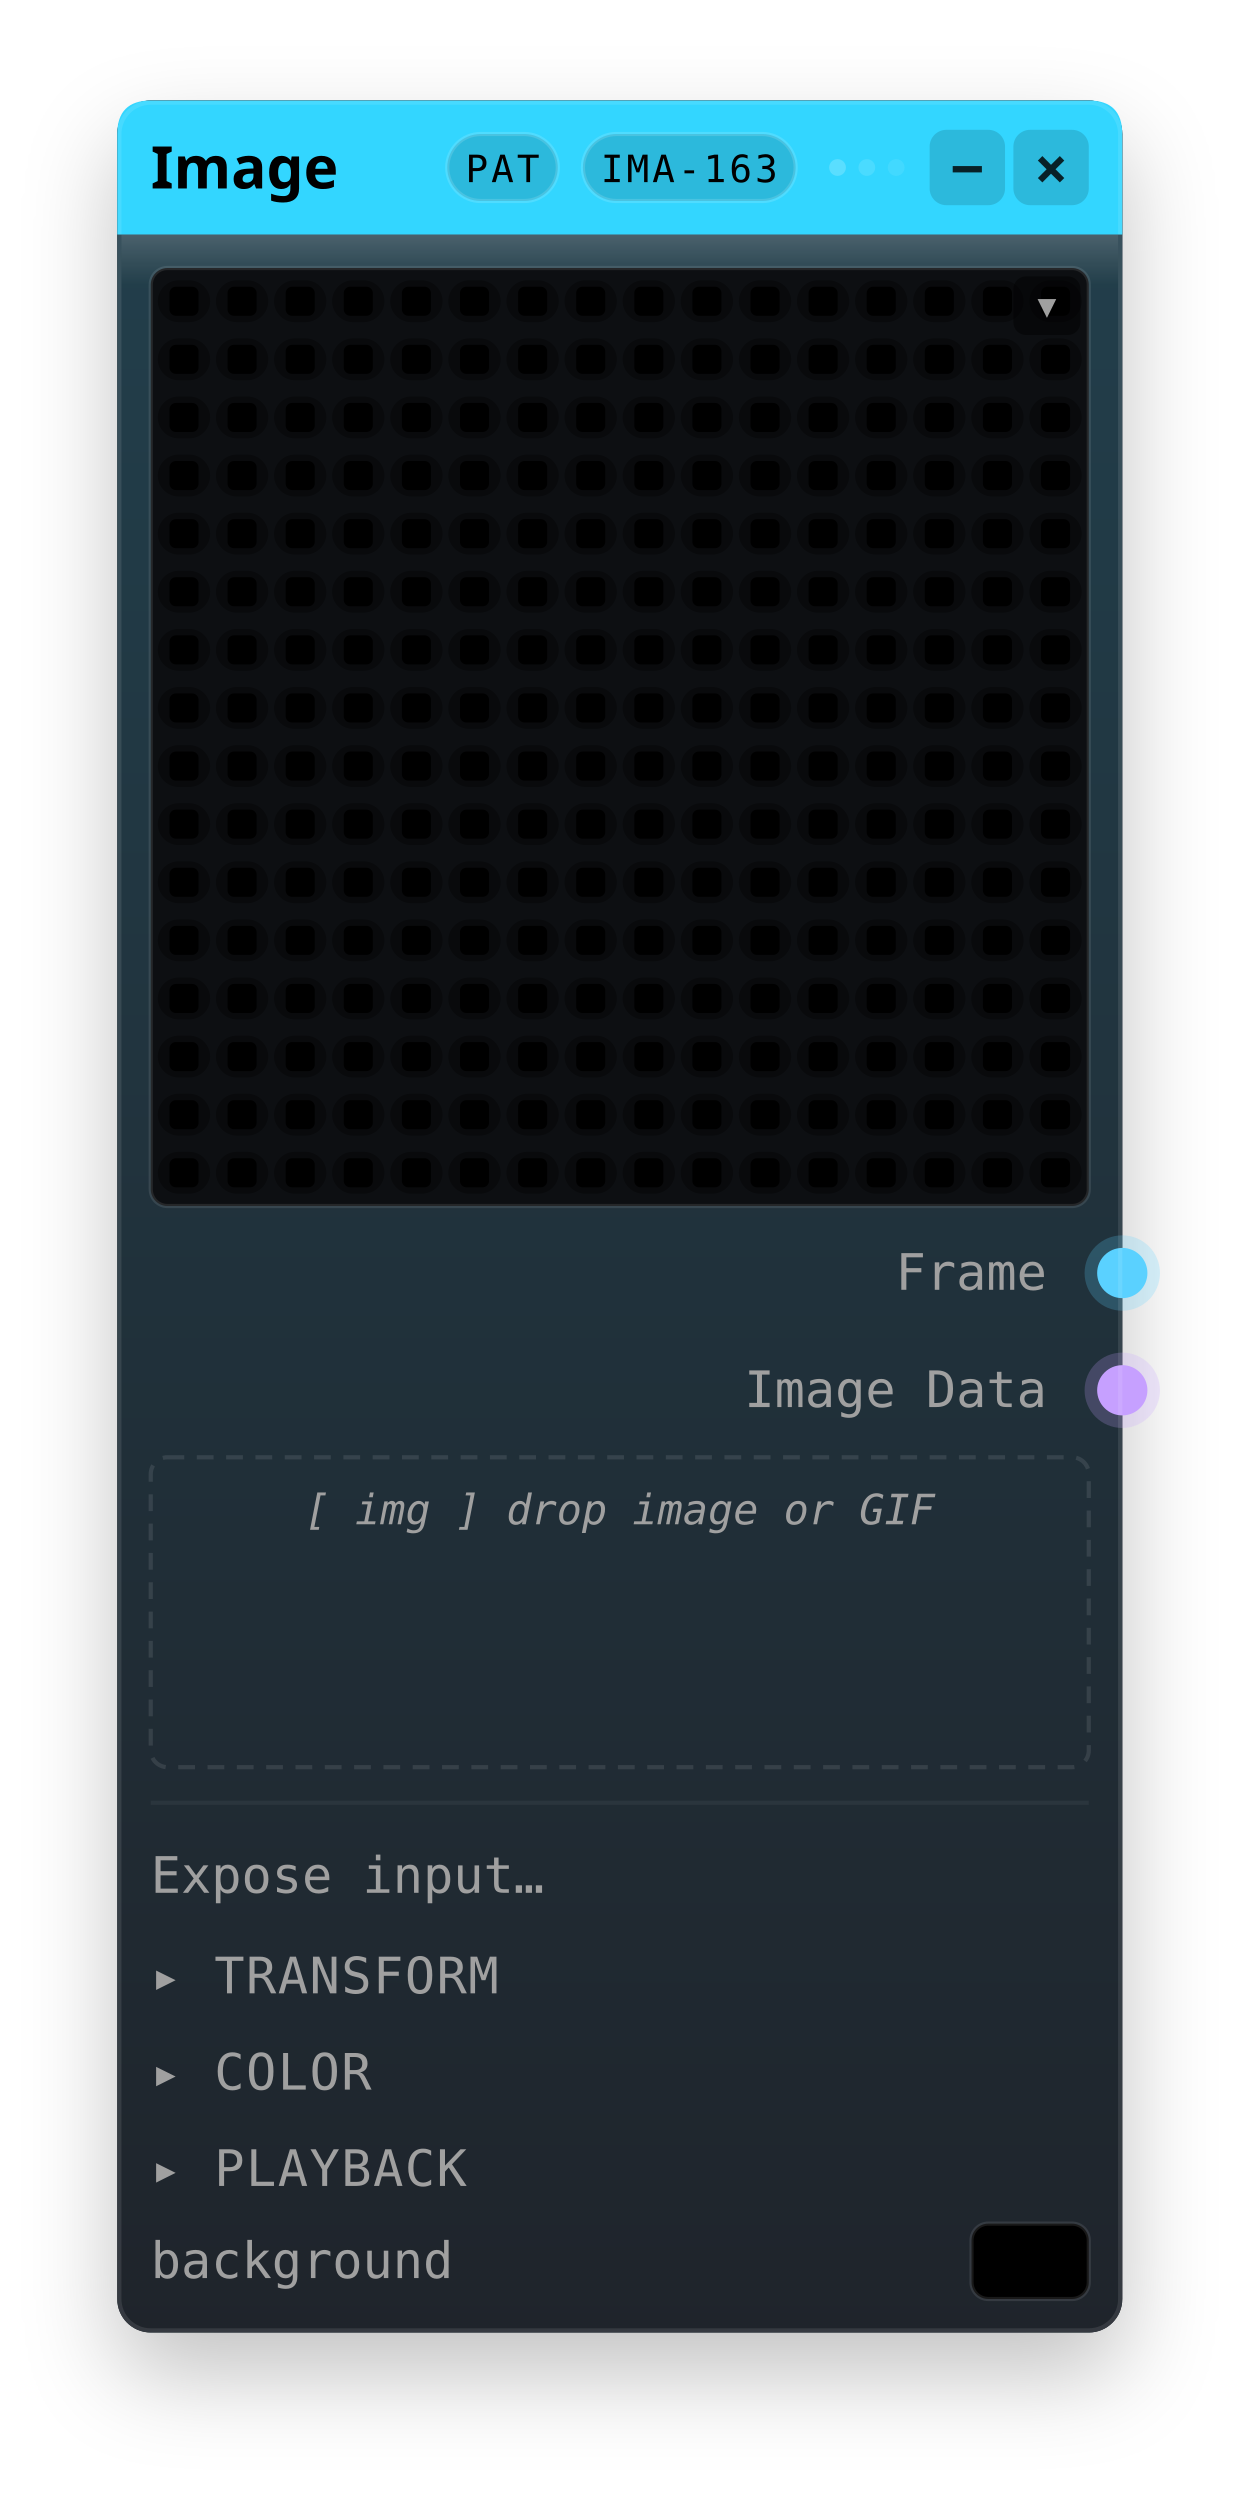
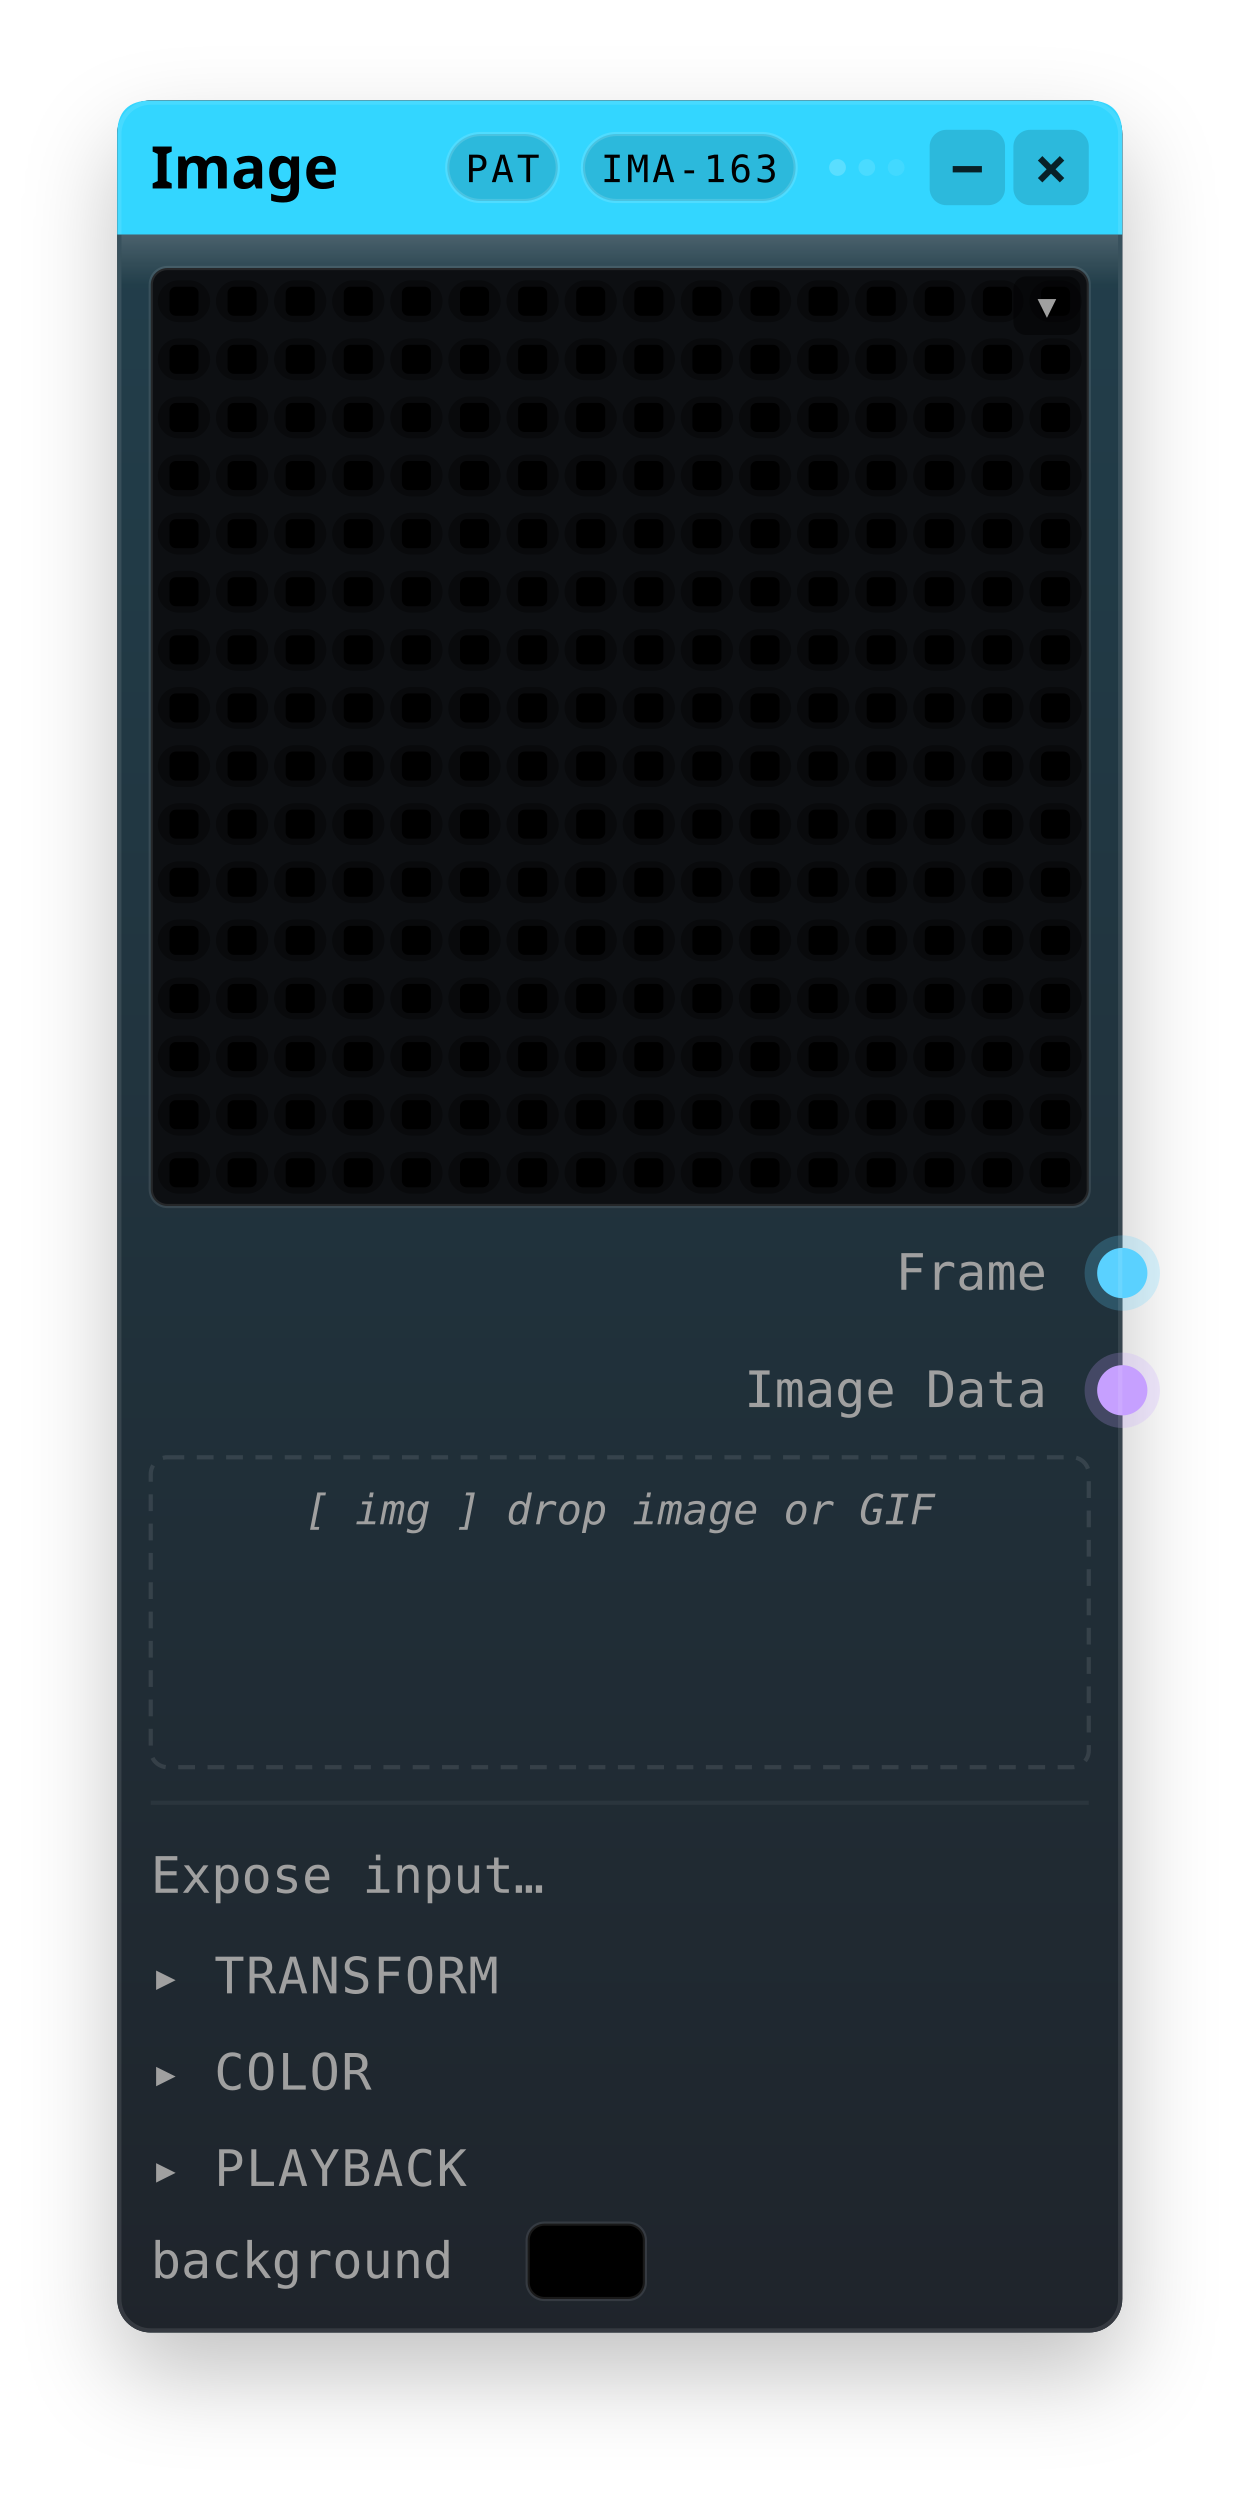
<svg xmlns="http://www.w3.org/2000/svg" viewBox="0 0 296 597" width="296" height="597" role="img" aria-label="Image node">
  <defs>
    <filter id="shadow" x="-20%" y="-20%" width="140%" height="160%">
      <feDropShadow dx="0" dy="10" stdDeviation="11" flood-color="#000" flood-opacity="0.24" />
    </filter>
    <filter id="grey">
      <feColorMatrix type="saturate" values="0" />
    </filter>
    <linearGradient id="headerGlow" x1="0" y1="0" x2="0" y2="1">
      <stop offset="0" stop-color="#fff" stop-opacity="1" />
      <stop offset="1" stop-color="#fff" stop-opacity="0" />
    </linearGradient>
    <g id="lamp-6.94x6.94">
      <rect x="-2.78" y="-1.53" width="12.49" height="9.99" rx="5.00" fill-opacity="0.34" />
      <rect width="6.94" height="6.94" rx="1.53" />
    </g>
  </defs>
  <g transform="translate(28,24)">
    <defs>
      <linearGradient id="tint-pattern" x1="0" y1="0" x2="0" y2="1">
        <stop offset="0" stop-color="#22404d" />
        <stop offset="1" stop-color="#1f242b" />
      </linearGradient>
    </defs>
    <rect x="0" y="0" width="240" height="533" rx="8" fill="#1f242b" filter="url(#shadow)" />
    <rect x="0" y="0" width="240" height="533" rx="8" fill="url(#tint-pattern)" />
    <path d="M0,32 L0,8 Q0,0 8,0 L232,0 Q240,0 240,8 L240,32 Z" fill="#33d6ff" />
    <rect x="1" y="32" width="238" height="12" fill="url(#headerGlow)" opacity="0.18" />
    <text x="8" y="21" font-family="'Audiowide','Trebuchet MS','Arial Black',sans-serif" font-size="14" font-weight="600" fill="#000">Image</text>
    <rect x="78.8" y="8" width="26.4" height="16" rx="8" fill="rgba(0,0,0,0.14)" stroke="rgba(255,255,255,0.14)" />
    <text x="92" y="19.5" text-anchor="middle" font-family="'JetBrains Mono','Cascadia Mono','Consolas',monospace" font-size="9" letter-spacing="0.08em" fill="#000">PAT</text>
    <rect x="111.2" y="8" width="50.8" height="16" rx="8" fill="rgba(0,0,0,0.14)" stroke="rgba(255,255,255,0.14)" />
    <text x="136.6" y="19.5" text-anchor="middle" font-family="'JetBrains Mono','Cascadia Mono','Consolas',monospace" font-size="9" letter-spacing="0.08em" fill="#000">IMA-163</text>
    <circle cx="172" cy="16" r="2" fill="rgba(255,255,255,0.96)" opacity="0.2" />
    <circle cx="179" cy="16" r="2" fill="rgba(255,255,255,0.96)" opacity="0.12" />
    <circle cx="186" cy="16" r="2" fill="rgba(255,255,255,0.96)" opacity="0.08" />
    <rect x="194" y="7" width="18" height="18" rx="4" fill="rgba(0,0,0,0.14)" />
    <text x="203" y="20.5" text-anchor="middle" font-family="'JetBrains Mono','Cascadia Mono','Consolas',monospace" font-size="13" font-weight="700" fill="rgba(0,0,0,0.82)">−</text>
    <rect x="214" y="7" width="18" height="18" rx="4" fill="rgba(0,0,0,0.14)" />
    <text x="223" y="20.5" text-anchor="middle" font-family="'JetBrains Mono','Cascadia Mono','Consolas',monospace" font-size="13" font-weight="700" fill="rgba(0,0,0,0.82)">×</text>
    <rect x="8" y="40" width="224" height="224" rx="4" fill="#0d0f12" stroke="rgba(255,255,255,0.1)" />
    <use href="#lamp-6.94x6.94" x="12.47" y="44.47" fill="rgb(0,0,0)" />
    <use href="#lamp-6.94x6.94" x="26.34" y="44.47" fill="rgb(0,0,0)" />
    <use href="#lamp-6.94x6.94" x="40.22" y="44.47" fill="rgb(0,0,0)" />
    <use href="#lamp-6.94x6.94" x="54.09" y="44.47" fill="rgb(0,0,0)" />
    <use href="#lamp-6.94x6.94" x="67.97" y="44.47" fill="rgb(0,0,0)" />
    <use href="#lamp-6.94x6.94" x="81.84" y="44.47" fill="rgb(0,0,0)" />
    <use href="#lamp-6.94x6.94" x="95.72" y="44.47" fill="rgb(0,0,0)" />
    <use href="#lamp-6.94x6.94" x="109.59" y="44.47" fill="rgb(0,0,0)" />
    <use href="#lamp-6.94x6.94" x="123.47" y="44.47" fill="rgb(0,0,0)" />
    <use href="#lamp-6.94x6.94" x="137.34" y="44.47" fill="rgb(0,0,0)" />
    <use href="#lamp-6.94x6.94" x="151.22" y="44.47" fill="rgb(0,0,0)" />
    <use href="#lamp-6.94x6.94" x="165.09" y="44.47" fill="rgb(0,0,0)" />
    <use href="#lamp-6.94x6.94" x="178.97" y="44.47" fill="rgb(0,0,0)" />
    <use href="#lamp-6.94x6.94" x="192.84" y="44.47" fill="rgb(0,0,0)" />
    <use href="#lamp-6.94x6.94" x="206.72" y="44.47" fill="rgb(0,0,0)" />
    <use href="#lamp-6.94x6.94" x="220.59" y="44.47" fill="rgb(0,0,0)" />
    <use href="#lamp-6.94x6.94" x="12.47" y="58.34" fill="rgb(0,0,0)" />
    <use href="#lamp-6.94x6.94" x="26.34" y="58.34" fill="rgb(0,0,0)" />
    <use href="#lamp-6.94x6.94" x="40.22" y="58.34" fill="rgb(0,0,0)" />
    <use href="#lamp-6.94x6.94" x="54.09" y="58.34" fill="rgb(0,0,0)" />
    <use href="#lamp-6.94x6.94" x="67.97" y="58.34" fill="rgb(0,0,0)" />
    <use href="#lamp-6.94x6.94" x="81.84" y="58.34" fill="rgb(0,0,0)" />
    <use href="#lamp-6.94x6.94" x="95.72" y="58.34" fill="rgb(0,0,0)" />
    <use href="#lamp-6.94x6.94" x="109.59" y="58.34" fill="rgb(0,0,0)" />
    <use href="#lamp-6.94x6.94" x="123.47" y="58.34" fill="rgb(0,0,0)" />
    <use href="#lamp-6.94x6.94" x="137.34" y="58.34" fill="rgb(0,0,0)" />
    <use href="#lamp-6.94x6.94" x="151.22" y="58.34" fill="rgb(0,0,0)" />
    <use href="#lamp-6.94x6.94" x="165.09" y="58.34" fill="rgb(0,0,0)" />
    <use href="#lamp-6.94x6.94" x="178.97" y="58.34" fill="rgb(0,0,0)" />
    <use href="#lamp-6.94x6.94" x="192.84" y="58.34" fill="rgb(0,0,0)" />
    <use href="#lamp-6.94x6.94" x="206.72" y="58.34" fill="rgb(0,0,0)" />
    <use href="#lamp-6.94x6.94" x="220.59" y="58.34" fill="rgb(0,0,0)" />
    <use href="#lamp-6.94x6.94" x="12.47" y="72.22" fill="rgb(0,0,0)" />
    <use href="#lamp-6.94x6.94" x="26.34" y="72.22" fill="rgb(0,0,0)" />
    <use href="#lamp-6.94x6.94" x="40.22" y="72.22" fill="rgb(0,0,0)" />
    <use href="#lamp-6.94x6.94" x="54.09" y="72.22" fill="rgb(0,0,0)" />
    <use href="#lamp-6.94x6.94" x="67.97" y="72.22" fill="rgb(0,0,0)" />
    <use href="#lamp-6.94x6.94" x="81.84" y="72.22" fill="rgb(0,0,0)" />
    <use href="#lamp-6.94x6.94" x="95.72" y="72.22" fill="rgb(0,0,0)" />
    <use href="#lamp-6.94x6.94" x="109.59" y="72.22" fill="rgb(0,0,0)" />
    <use href="#lamp-6.94x6.94" x="123.47" y="72.22" fill="rgb(0,0,0)" />
    <use href="#lamp-6.94x6.94" x="137.34" y="72.22" fill="rgb(0,0,0)" />
    <use href="#lamp-6.94x6.94" x="151.22" y="72.22" fill="rgb(0,0,0)" />
    <use href="#lamp-6.94x6.94" x="165.09" y="72.22" fill="rgb(0,0,0)" />
    <use href="#lamp-6.94x6.94" x="178.97" y="72.22" fill="rgb(0,0,0)" />
    <use href="#lamp-6.94x6.94" x="192.84" y="72.22" fill="rgb(0,0,0)" />
    <use href="#lamp-6.94x6.94" x="206.72" y="72.22" fill="rgb(0,0,0)" />
    <use href="#lamp-6.94x6.94" x="220.59" y="72.22" fill="rgb(0,0,0)" />
    <use href="#lamp-6.94x6.94" x="12.47" y="86.09" fill="rgb(0,0,0)" />
    <use href="#lamp-6.94x6.94" x="26.34" y="86.09" fill="rgb(0,0,0)" />
    <use href="#lamp-6.94x6.94" x="40.22" y="86.09" fill="rgb(0,0,0)" />
    <use href="#lamp-6.94x6.94" x="54.09" y="86.09" fill="rgb(0,0,0)" />
    <use href="#lamp-6.94x6.94" x="67.97" y="86.09" fill="rgb(0,0,0)" />
    <use href="#lamp-6.94x6.94" x="81.84" y="86.09" fill="rgb(0,0,0)" />
    <use href="#lamp-6.94x6.94" x="95.72" y="86.09" fill="rgb(0,0,0)" />
    <use href="#lamp-6.94x6.94" x="109.59" y="86.09" fill="rgb(0,0,0)" />
    <use href="#lamp-6.94x6.94" x="123.47" y="86.09" fill="rgb(0,0,0)" />
    <use href="#lamp-6.94x6.94" x="137.34" y="86.09" fill="rgb(0,0,0)" />
    <use href="#lamp-6.94x6.94" x="151.22" y="86.09" fill="rgb(0,0,0)" />
    <use href="#lamp-6.94x6.94" x="165.09" y="86.09" fill="rgb(0,0,0)" />
    <use href="#lamp-6.94x6.94" x="178.97" y="86.09" fill="rgb(0,0,0)" />
    <use href="#lamp-6.94x6.94" x="192.84" y="86.09" fill="rgb(0,0,0)" />
    <use href="#lamp-6.94x6.94" x="206.72" y="86.09" fill="rgb(0,0,0)" />
    <use href="#lamp-6.94x6.94" x="220.59" y="86.09" fill="rgb(0,0,0)" />
    <use href="#lamp-6.94x6.94" x="12.47" y="99.97" fill="rgb(0,0,0)" />
    <use href="#lamp-6.94x6.94" x="26.34" y="99.97" fill="rgb(0,0,0)" />
    <use href="#lamp-6.94x6.94" x="40.22" y="99.97" fill="rgb(0,0,0)" />
    <use href="#lamp-6.94x6.94" x="54.09" y="99.97" fill="rgb(0,0,0)" />
    <use href="#lamp-6.94x6.94" x="67.97" y="99.97" fill="rgb(0,0,0)" />
    <use href="#lamp-6.94x6.94" x="81.84" y="99.97" fill="rgb(0,0,0)" />
    <use href="#lamp-6.94x6.94" x="95.72" y="99.97" fill="rgb(0,0,0)" />
    <use href="#lamp-6.94x6.94" x="109.59" y="99.97" fill="rgb(0,0,0)" />
    <use href="#lamp-6.94x6.94" x="123.47" y="99.97" fill="rgb(0,0,0)" />
    <use href="#lamp-6.94x6.94" x="137.34" y="99.97" fill="rgb(0,0,0)" />
    <use href="#lamp-6.94x6.94" x="151.22" y="99.97" fill="rgb(0,0,0)" />
    <use href="#lamp-6.94x6.94" x="165.09" y="99.97" fill="rgb(0,0,0)" />
    <use href="#lamp-6.94x6.94" x="178.97" y="99.97" fill="rgb(0,0,0)" />
    <use href="#lamp-6.94x6.94" x="192.84" y="99.97" fill="rgb(0,0,0)" />
    <use href="#lamp-6.94x6.94" x="206.72" y="99.97" fill="rgb(0,0,0)" />
    <use href="#lamp-6.94x6.94" x="220.59" y="99.97" fill="rgb(0,0,0)" />
    <use href="#lamp-6.94x6.94" x="12.47" y="113.84" fill="rgb(0,0,0)" />
    <use href="#lamp-6.94x6.94" x="26.34" y="113.84" fill="rgb(0,0,0)" />
    <use href="#lamp-6.94x6.94" x="40.22" y="113.84" fill="rgb(0,0,0)" />
    <use href="#lamp-6.94x6.94" x="54.09" y="113.84" fill="rgb(0,0,0)" />
    <use href="#lamp-6.94x6.94" x="67.97" y="113.84" fill="rgb(0,0,0)" />
    <use href="#lamp-6.94x6.94" x="81.84" y="113.84" fill="rgb(0,0,0)" />
    <use href="#lamp-6.94x6.94" x="95.72" y="113.84" fill="rgb(0,0,0)" />
    <use href="#lamp-6.94x6.94" x="109.59" y="113.84" fill="rgb(0,0,0)" />
    <use href="#lamp-6.94x6.94" x="123.47" y="113.84" fill="rgb(0,0,0)" />
    <use href="#lamp-6.94x6.94" x="137.34" y="113.84" fill="rgb(0,0,0)" />
    <use href="#lamp-6.94x6.94" x="151.22" y="113.84" fill="rgb(0,0,0)" />
    <use href="#lamp-6.94x6.94" x="165.09" y="113.84" fill="rgb(0,0,0)" />
    <use href="#lamp-6.94x6.94" x="178.97" y="113.84" fill="rgb(0,0,0)" />
    <use href="#lamp-6.94x6.94" x="192.84" y="113.84" fill="rgb(0,0,0)" />
    <use href="#lamp-6.94x6.94" x="206.72" y="113.84" fill="rgb(0,0,0)" />
    <use href="#lamp-6.94x6.94" x="220.59" y="113.84" fill="rgb(0,0,0)" />
    <use href="#lamp-6.94x6.94" x="12.47" y="127.72" fill="rgb(0,0,0)" />
    <use href="#lamp-6.94x6.94" x="26.34" y="127.72" fill="rgb(0,0,0)" />
    <use href="#lamp-6.94x6.94" x="40.22" y="127.72" fill="rgb(0,0,0)" />
    <use href="#lamp-6.94x6.94" x="54.09" y="127.72" fill="rgb(0,0,0)" />
    <use href="#lamp-6.94x6.94" x="67.97" y="127.72" fill="rgb(0,0,0)" />
    <use href="#lamp-6.94x6.94" x="81.84" y="127.72" fill="rgb(0,0,0)" />
    <use href="#lamp-6.94x6.94" x="95.72" y="127.72" fill="rgb(0,0,0)" />
    <use href="#lamp-6.94x6.94" x="109.59" y="127.72" fill="rgb(0,0,0)" />
    <use href="#lamp-6.94x6.94" x="123.47" y="127.72" fill="rgb(0,0,0)" />
    <use href="#lamp-6.94x6.94" x="137.34" y="127.72" fill="rgb(0,0,0)" />
    <use href="#lamp-6.94x6.94" x="151.22" y="127.72" fill="rgb(0,0,0)" />
    <use href="#lamp-6.94x6.94" x="165.09" y="127.72" fill="rgb(0,0,0)" />
    <use href="#lamp-6.94x6.94" x="178.97" y="127.72" fill="rgb(0,0,0)" />
    <use href="#lamp-6.94x6.94" x="192.84" y="127.72" fill="rgb(0,0,0)" />
    <use href="#lamp-6.94x6.94" x="206.72" y="127.72" fill="rgb(0,0,0)" />
    <use href="#lamp-6.94x6.94" x="220.59" y="127.72" fill="rgb(0,0,0)" />
    <use href="#lamp-6.94x6.94" x="12.47" y="141.59" fill="rgb(0,0,0)" />
    <use href="#lamp-6.94x6.94" x="26.34" y="141.59" fill="rgb(0,0,0)" />
    <use href="#lamp-6.94x6.94" x="40.22" y="141.59" fill="rgb(0,0,0)" />
    <use href="#lamp-6.94x6.94" x="54.09" y="141.59" fill="rgb(0,0,0)" />
    <use href="#lamp-6.94x6.94" x="67.97" y="141.59" fill="rgb(0,0,0)" />
    <use href="#lamp-6.94x6.94" x="81.84" y="141.59" fill="rgb(0,0,0)" />
    <use href="#lamp-6.94x6.94" x="95.72" y="141.59" fill="rgb(0,0,0)" />
    <use href="#lamp-6.94x6.94" x="109.59" y="141.59" fill="rgb(0,0,0)" />
    <use href="#lamp-6.94x6.94" x="123.47" y="141.59" fill="rgb(0,0,0)" />
    <use href="#lamp-6.94x6.94" x="137.34" y="141.59" fill="rgb(0,0,0)" />
    <use href="#lamp-6.94x6.94" x="151.22" y="141.59" fill="rgb(0,0,0)" />
    <use href="#lamp-6.94x6.94" x="165.09" y="141.59" fill="rgb(0,0,0)" />
    <use href="#lamp-6.94x6.94" x="178.97" y="141.59" fill="rgb(0,0,0)" />
    <use href="#lamp-6.94x6.94" x="192.84" y="141.59" fill="rgb(0,0,0)" />
    <use href="#lamp-6.94x6.94" x="206.72" y="141.59" fill="rgb(0,0,0)" />
    <use href="#lamp-6.94x6.94" x="220.59" y="141.59" fill="rgb(0,0,0)" />
    <use href="#lamp-6.94x6.94" x="12.47" y="155.47" fill="rgb(0,0,0)" />
    <use href="#lamp-6.94x6.94" x="26.34" y="155.47" fill="rgb(0,0,0)" />
    <use href="#lamp-6.94x6.94" x="40.22" y="155.47" fill="rgb(0,0,0)" />
    <use href="#lamp-6.94x6.94" x="54.09" y="155.47" fill="rgb(0,0,0)" />
    <use href="#lamp-6.94x6.94" x="67.97" y="155.47" fill="rgb(0,0,0)" />
    <use href="#lamp-6.94x6.94" x="81.84" y="155.47" fill="rgb(0,0,0)" />
    <use href="#lamp-6.94x6.94" x="95.72" y="155.47" fill="rgb(0,0,0)" />
    <use href="#lamp-6.94x6.94" x="109.59" y="155.47" fill="rgb(0,0,0)" />
    <use href="#lamp-6.94x6.94" x="123.47" y="155.47" fill="rgb(0,0,0)" />
    <use href="#lamp-6.94x6.94" x="137.34" y="155.47" fill="rgb(0,0,0)" />
    <use href="#lamp-6.94x6.94" x="151.22" y="155.47" fill="rgb(0,0,0)" />
    <use href="#lamp-6.94x6.94" x="165.09" y="155.47" fill="rgb(0,0,0)" />
    <use href="#lamp-6.94x6.94" x="178.97" y="155.47" fill="rgb(0,0,0)" />
    <use href="#lamp-6.94x6.94" x="192.84" y="155.47" fill="rgb(0,0,0)" />
    <use href="#lamp-6.94x6.94" x="206.72" y="155.47" fill="rgb(0,0,0)" />
    <use href="#lamp-6.94x6.94" x="220.59" y="155.47" fill="rgb(0,0,0)" />
    <use href="#lamp-6.94x6.94" x="12.47" y="169.34" fill="rgb(0,0,0)" />
    <use href="#lamp-6.94x6.94" x="26.34" y="169.34" fill="rgb(0,0,0)" />
    <use href="#lamp-6.94x6.94" x="40.22" y="169.34" fill="rgb(0,0,0)" />
    <use href="#lamp-6.94x6.94" x="54.09" y="169.34" fill="rgb(0,0,0)" />
    <use href="#lamp-6.94x6.94" x="67.97" y="169.34" fill="rgb(0,0,0)" />
    <use href="#lamp-6.94x6.94" x="81.84" y="169.34" fill="rgb(0,0,0)" />
    <use href="#lamp-6.94x6.94" x="95.72" y="169.34" fill="rgb(0,0,0)" />
    <use href="#lamp-6.94x6.94" x="109.59" y="169.34" fill="rgb(0,0,0)" />
    <use href="#lamp-6.94x6.94" x="123.47" y="169.34" fill="rgb(0,0,0)" />
    <use href="#lamp-6.94x6.94" x="137.34" y="169.34" fill="rgb(0,0,0)" />
    <use href="#lamp-6.94x6.94" x="151.22" y="169.34" fill="rgb(0,0,0)" />
    <use href="#lamp-6.94x6.94" x="165.09" y="169.34" fill="rgb(0,0,0)" />
    <use href="#lamp-6.94x6.94" x="178.97" y="169.34" fill="rgb(0,0,0)" />
    <use href="#lamp-6.94x6.94" x="192.84" y="169.34" fill="rgb(0,0,0)" />
    <use href="#lamp-6.94x6.94" x="206.72" y="169.34" fill="rgb(0,0,0)" />
    <use href="#lamp-6.94x6.94" x="220.59" y="169.34" fill="rgb(0,0,0)" />
    <use href="#lamp-6.94x6.94" x="12.47" y="183.22" fill="rgb(0,0,0)" />
    <use href="#lamp-6.94x6.94" x="26.34" y="183.22" fill="rgb(0,0,0)" />
    <use href="#lamp-6.94x6.94" x="40.22" y="183.22" fill="rgb(0,0,0)" />
    <use href="#lamp-6.94x6.94" x="54.09" y="183.22" fill="rgb(0,0,0)" />
    <use href="#lamp-6.94x6.94" x="67.97" y="183.22" fill="rgb(0,0,0)" />
    <use href="#lamp-6.94x6.94" x="81.84" y="183.22" fill="rgb(0,0,0)" />
    <use href="#lamp-6.94x6.94" x="95.72" y="183.22" fill="rgb(0,0,0)" />
    <use href="#lamp-6.94x6.94" x="109.59" y="183.22" fill="rgb(0,0,0)" />
    <use href="#lamp-6.94x6.94" x="123.47" y="183.22" fill="rgb(0,0,0)" />
    <use href="#lamp-6.94x6.94" x="137.34" y="183.22" fill="rgb(0,0,0)" />
    <use href="#lamp-6.94x6.94" x="151.22" y="183.22" fill="rgb(0,0,0)" />
    <use href="#lamp-6.94x6.94" x="165.09" y="183.22" fill="rgb(0,0,0)" />
    <use href="#lamp-6.94x6.94" x="178.97" y="183.22" fill="rgb(0,0,0)" />
    <use href="#lamp-6.94x6.94" x="192.84" y="183.22" fill="rgb(0,0,0)" />
    <use href="#lamp-6.94x6.94" x="206.72" y="183.22" fill="rgb(0,0,0)" />
    <use href="#lamp-6.94x6.94" x="220.59" y="183.22" fill="rgb(0,0,0)" />
    <use href="#lamp-6.94x6.94" x="12.47" y="197.09" fill="rgb(0,0,0)" />
    <use href="#lamp-6.94x6.94" x="26.34" y="197.09" fill="rgb(0,0,0)" />
    <use href="#lamp-6.94x6.94" x="40.22" y="197.09" fill="rgb(0,0,0)" />
    <use href="#lamp-6.94x6.94" x="54.09" y="197.09" fill="rgb(0,0,0)" />
    <use href="#lamp-6.94x6.94" x="67.97" y="197.09" fill="rgb(0,0,0)" />
    <use href="#lamp-6.94x6.94" x="81.84" y="197.09" fill="rgb(0,0,0)" />
    <use href="#lamp-6.94x6.94" x="95.72" y="197.09" fill="rgb(0,0,0)" />
    <use href="#lamp-6.94x6.94" x="109.59" y="197.09" fill="rgb(0,0,0)" />
    <use href="#lamp-6.94x6.94" x="123.47" y="197.09" fill="rgb(0,0,0)" />
    <use href="#lamp-6.94x6.94" x="137.34" y="197.09" fill="rgb(0,0,0)" />
    <use href="#lamp-6.94x6.94" x="151.22" y="197.09" fill="rgb(0,0,0)" />
    <use href="#lamp-6.94x6.94" x="165.09" y="197.09" fill="rgb(0,0,0)" />
    <use href="#lamp-6.94x6.94" x="178.97" y="197.09" fill="rgb(0,0,0)" />
    <use href="#lamp-6.94x6.94" x="192.84" y="197.09" fill="rgb(0,0,0)" />
    <use href="#lamp-6.94x6.94" x="206.72" y="197.09" fill="rgb(0,0,0)" />
    <use href="#lamp-6.94x6.94" x="220.59" y="197.09" fill="rgb(0,0,0)" />
    <use href="#lamp-6.94x6.94" x="12.47" y="210.97" fill="rgb(0,0,0)" />
    <use href="#lamp-6.94x6.94" x="26.34" y="210.97" fill="rgb(0,0,0)" />
    <use href="#lamp-6.94x6.94" x="40.22" y="210.97" fill="rgb(0,0,0)" />
    <use href="#lamp-6.94x6.94" x="54.09" y="210.97" fill="rgb(0,0,0)" />
    <use href="#lamp-6.94x6.94" x="67.97" y="210.97" fill="rgb(0,0,0)" />
    <use href="#lamp-6.94x6.94" x="81.84" y="210.97" fill="rgb(0,0,0)" />
    <use href="#lamp-6.94x6.94" x="95.72" y="210.97" fill="rgb(0,0,0)" />
    <use href="#lamp-6.94x6.94" x="109.59" y="210.97" fill="rgb(0,0,0)" />
    <use href="#lamp-6.94x6.94" x="123.47" y="210.97" fill="rgb(0,0,0)" />
    <use href="#lamp-6.94x6.94" x="137.34" y="210.97" fill="rgb(0,0,0)" />
    <use href="#lamp-6.94x6.94" x="151.22" y="210.97" fill="rgb(0,0,0)" />
    <use href="#lamp-6.94x6.94" x="165.09" y="210.97" fill="rgb(0,0,0)" />
    <use href="#lamp-6.94x6.94" x="178.97" y="210.97" fill="rgb(0,0,0)" />
    <use href="#lamp-6.94x6.94" x="192.84" y="210.97" fill="rgb(0,0,0)" />
    <use href="#lamp-6.94x6.94" x="206.72" y="210.97" fill="rgb(0,0,0)" />
    <use href="#lamp-6.94x6.94" x="220.59" y="210.97" fill="rgb(0,0,0)" />
    <use href="#lamp-6.94x6.94" x="12.47" y="224.84" fill="rgb(0,0,0)" />
    <use href="#lamp-6.94x6.94" x="26.34" y="224.84" fill="rgb(0,0,0)" />
    <use href="#lamp-6.94x6.94" x="40.22" y="224.84" fill="rgb(0,0,0)" />
    <use href="#lamp-6.94x6.94" x="54.09" y="224.84" fill="rgb(0,0,0)" />
    <use href="#lamp-6.94x6.94" x="67.97" y="224.84" fill="rgb(0,0,0)" />
    <use href="#lamp-6.94x6.94" x="81.84" y="224.84" fill="rgb(0,0,0)" />
    <use href="#lamp-6.94x6.94" x="95.72" y="224.84" fill="rgb(0,0,0)" />
    <use href="#lamp-6.94x6.94" x="109.59" y="224.84" fill="rgb(0,0,0)" />
    <use href="#lamp-6.94x6.94" x="123.47" y="224.84" fill="rgb(0,0,0)" />
    <use href="#lamp-6.94x6.94" x="137.34" y="224.84" fill="rgb(0,0,0)" />
    <use href="#lamp-6.94x6.94" x="151.22" y="224.84" fill="rgb(0,0,0)" />
    <use href="#lamp-6.94x6.94" x="165.09" y="224.84" fill="rgb(0,0,0)" />
    <use href="#lamp-6.94x6.94" x="178.97" y="224.84" fill="rgb(0,0,0)" />
    <use href="#lamp-6.94x6.94" x="192.84" y="224.84" fill="rgb(0,0,0)" />
    <use href="#lamp-6.94x6.94" x="206.72" y="224.84" fill="rgb(0,0,0)" />
    <use href="#lamp-6.94x6.94" x="220.59" y="224.84" fill="rgb(0,0,0)" />
    <use href="#lamp-6.94x6.94" x="12.47" y="238.72" fill="rgb(0,0,0)" />
    <use href="#lamp-6.94x6.94" x="26.34" y="238.72" fill="rgb(0,0,0)" />
    <use href="#lamp-6.94x6.94" x="40.22" y="238.72" fill="rgb(0,0,0)" />
    <use href="#lamp-6.94x6.94" x="54.09" y="238.72" fill="rgb(0,0,0)" />
    <use href="#lamp-6.94x6.94" x="67.97" y="238.72" fill="rgb(0,0,0)" />
    <use href="#lamp-6.94x6.94" x="81.84" y="238.72" fill="rgb(0,0,0)" />
    <use href="#lamp-6.94x6.94" x="95.72" y="238.72" fill="rgb(0,0,0)" />
    <use href="#lamp-6.94x6.94" x="109.59" y="238.72" fill="rgb(0,0,0)" />
    <use href="#lamp-6.94x6.94" x="123.47" y="238.72" fill="rgb(0,0,0)" />
    <use href="#lamp-6.94x6.94" x="137.34" y="238.72" fill="rgb(0,0,0)" />
    <use href="#lamp-6.94x6.94" x="151.22" y="238.72" fill="rgb(0,0,0)" />
    <use href="#lamp-6.94x6.94" x="165.09" y="238.72" fill="rgb(0,0,0)" />
    <use href="#lamp-6.94x6.94" x="178.97" y="238.72" fill="rgb(0,0,0)" />
    <use href="#lamp-6.94x6.94" x="192.84" y="238.72" fill="rgb(0,0,0)" />
    <use href="#lamp-6.94x6.94" x="206.72" y="238.72" fill="rgb(0,0,0)" />
    <use href="#lamp-6.94x6.94" x="220.59" y="238.72" fill="rgb(0,0,0)" />
    <use href="#lamp-6.94x6.94" x="12.47" y="252.59" fill="rgb(0,0,0)" />
    <use href="#lamp-6.94x6.94" x="26.34" y="252.59" fill="rgb(0,0,0)" />
    <use href="#lamp-6.94x6.94" x="40.22" y="252.59" fill="rgb(0,0,0)" />
    <use href="#lamp-6.94x6.94" x="54.09" y="252.59" fill="rgb(0,0,0)" />
    <use href="#lamp-6.94x6.94" x="67.97" y="252.59" fill="rgb(0,0,0)" />
    <use href="#lamp-6.94x6.94" x="81.84" y="252.59" fill="rgb(0,0,0)" />
    <use href="#lamp-6.94x6.94" x="95.72" y="252.59" fill="rgb(0,0,0)" />
    <use href="#lamp-6.94x6.94" x="109.59" y="252.59" fill="rgb(0,0,0)" />
    <use href="#lamp-6.94x6.94" x="123.47" y="252.59" fill="rgb(0,0,0)" />
    <use href="#lamp-6.94x6.94" x="137.34" y="252.59" fill="rgb(0,0,0)" />
    <use href="#lamp-6.94x6.94" x="151.22" y="252.59" fill="rgb(0,0,0)" />
    <use href="#lamp-6.94x6.94" x="165.09" y="252.59" fill="rgb(0,0,0)" />
    <use href="#lamp-6.94x6.94" x="178.97" y="252.59" fill="rgb(0,0,0)" />
    <use href="#lamp-6.94x6.94" x="192.84" y="252.59" fill="rgb(0,0,0)" />
    <use href="#lamp-6.94x6.94" x="206.72" y="252.59" fill="rgb(0,0,0)" />
    <use href="#lamp-6.94x6.94" x="220.59" y="252.59" fill="rgb(0,0,0)" />
    <rect x="214" y="42" width="16" height="14" rx="3" fill="rgba(0,0,0,0.45)" />
    <text x="222" y="52" text-anchor="middle" font-size="9" fill="#a0a0a0">▾</text>
    <circle cx="240" cy="280" r="9" fill="#5ad1ff" opacity="0.22" />
    <circle cx="240" cy="280" r="6" fill="#5ad1ff" />
    <text x="222" y="284" font-family="'JetBrains Mono','Cascadia Mono','Consolas',monospace" font-size="12" fill="#a0a0a0" text-anchor="end">Frame</text>
    <circle cx="240" cy="308" r="9" fill="#c6a0ff" opacity="0.22" />
    <circle cx="240" cy="308" r="6" fill="#c6a0ff" />
    <text x="222" y="312" font-family="'JetBrains Mono','Cascadia Mono','Consolas',monospace" font-size="12" fill="#a0a0a0" text-anchor="end">Image Data</text>
    <rect x="8" y="324" width="224" height="74" rx="4" fill="none" stroke="rgba(255,255,255,0.1)" stroke-dasharray="4 3" />
    <text x="120" y="340" text-anchor="middle" font-family="'JetBrains Mono','Cascadia Mono','Consolas',monospace" font-size="10" font-style="italic" fill="#a0a0a0">[ img ] drop image or GIF</text>
    <line x1="8" y1="406.5" x2="232" y2="406.5" stroke="rgba(255,255,255,0.05)" />
    <text x="8" y="428" font-family="'JetBrains Mono','Cascadia Mono','Consolas',monospace" font-size="12" fill="#a0a0a0">Expose input…</text>
    <text x="8" y="452" font-family="'JetBrains Mono','Cascadia Mono','Consolas',monospace" font-size="12" fill="#a0a0a0" letter-spacing="0.03em">▸ TRANSFORM</text>
    <text x="8" y="475" font-family="'JetBrains Mono','Cascadia Mono','Consolas',monospace" font-size="12" fill="#a0a0a0" letter-spacing="0.03em">▸ COLOR</text>
    <text x="8" y="498" font-family="'JetBrains Mono','Cascadia Mono','Consolas',monospace" font-size="12" fill="#a0a0a0" letter-spacing="0.03em">▸ PLAYBACK</text>
    <text x="8" y="520" font-family="'JetBrains Mono','Cascadia Mono','Consolas',monospace" font-size="12" fill="#a0a0a0">background</text>
-     <rect x="204" y="507" width="28" height="18" rx="4" fill="#000000" stroke="rgba(255,255,255,0.1)" />
+     <rect x="98" y="507" width="28" height="18" rx="4" fill="#000000" stroke="rgba(255,255,255,0.1)" />
    <rect x="0.5" y="0.5" width="239" height="532" rx="7.5" fill="none" stroke="rgba(255,255,255,0.1)" />
  </g>
</svg>
